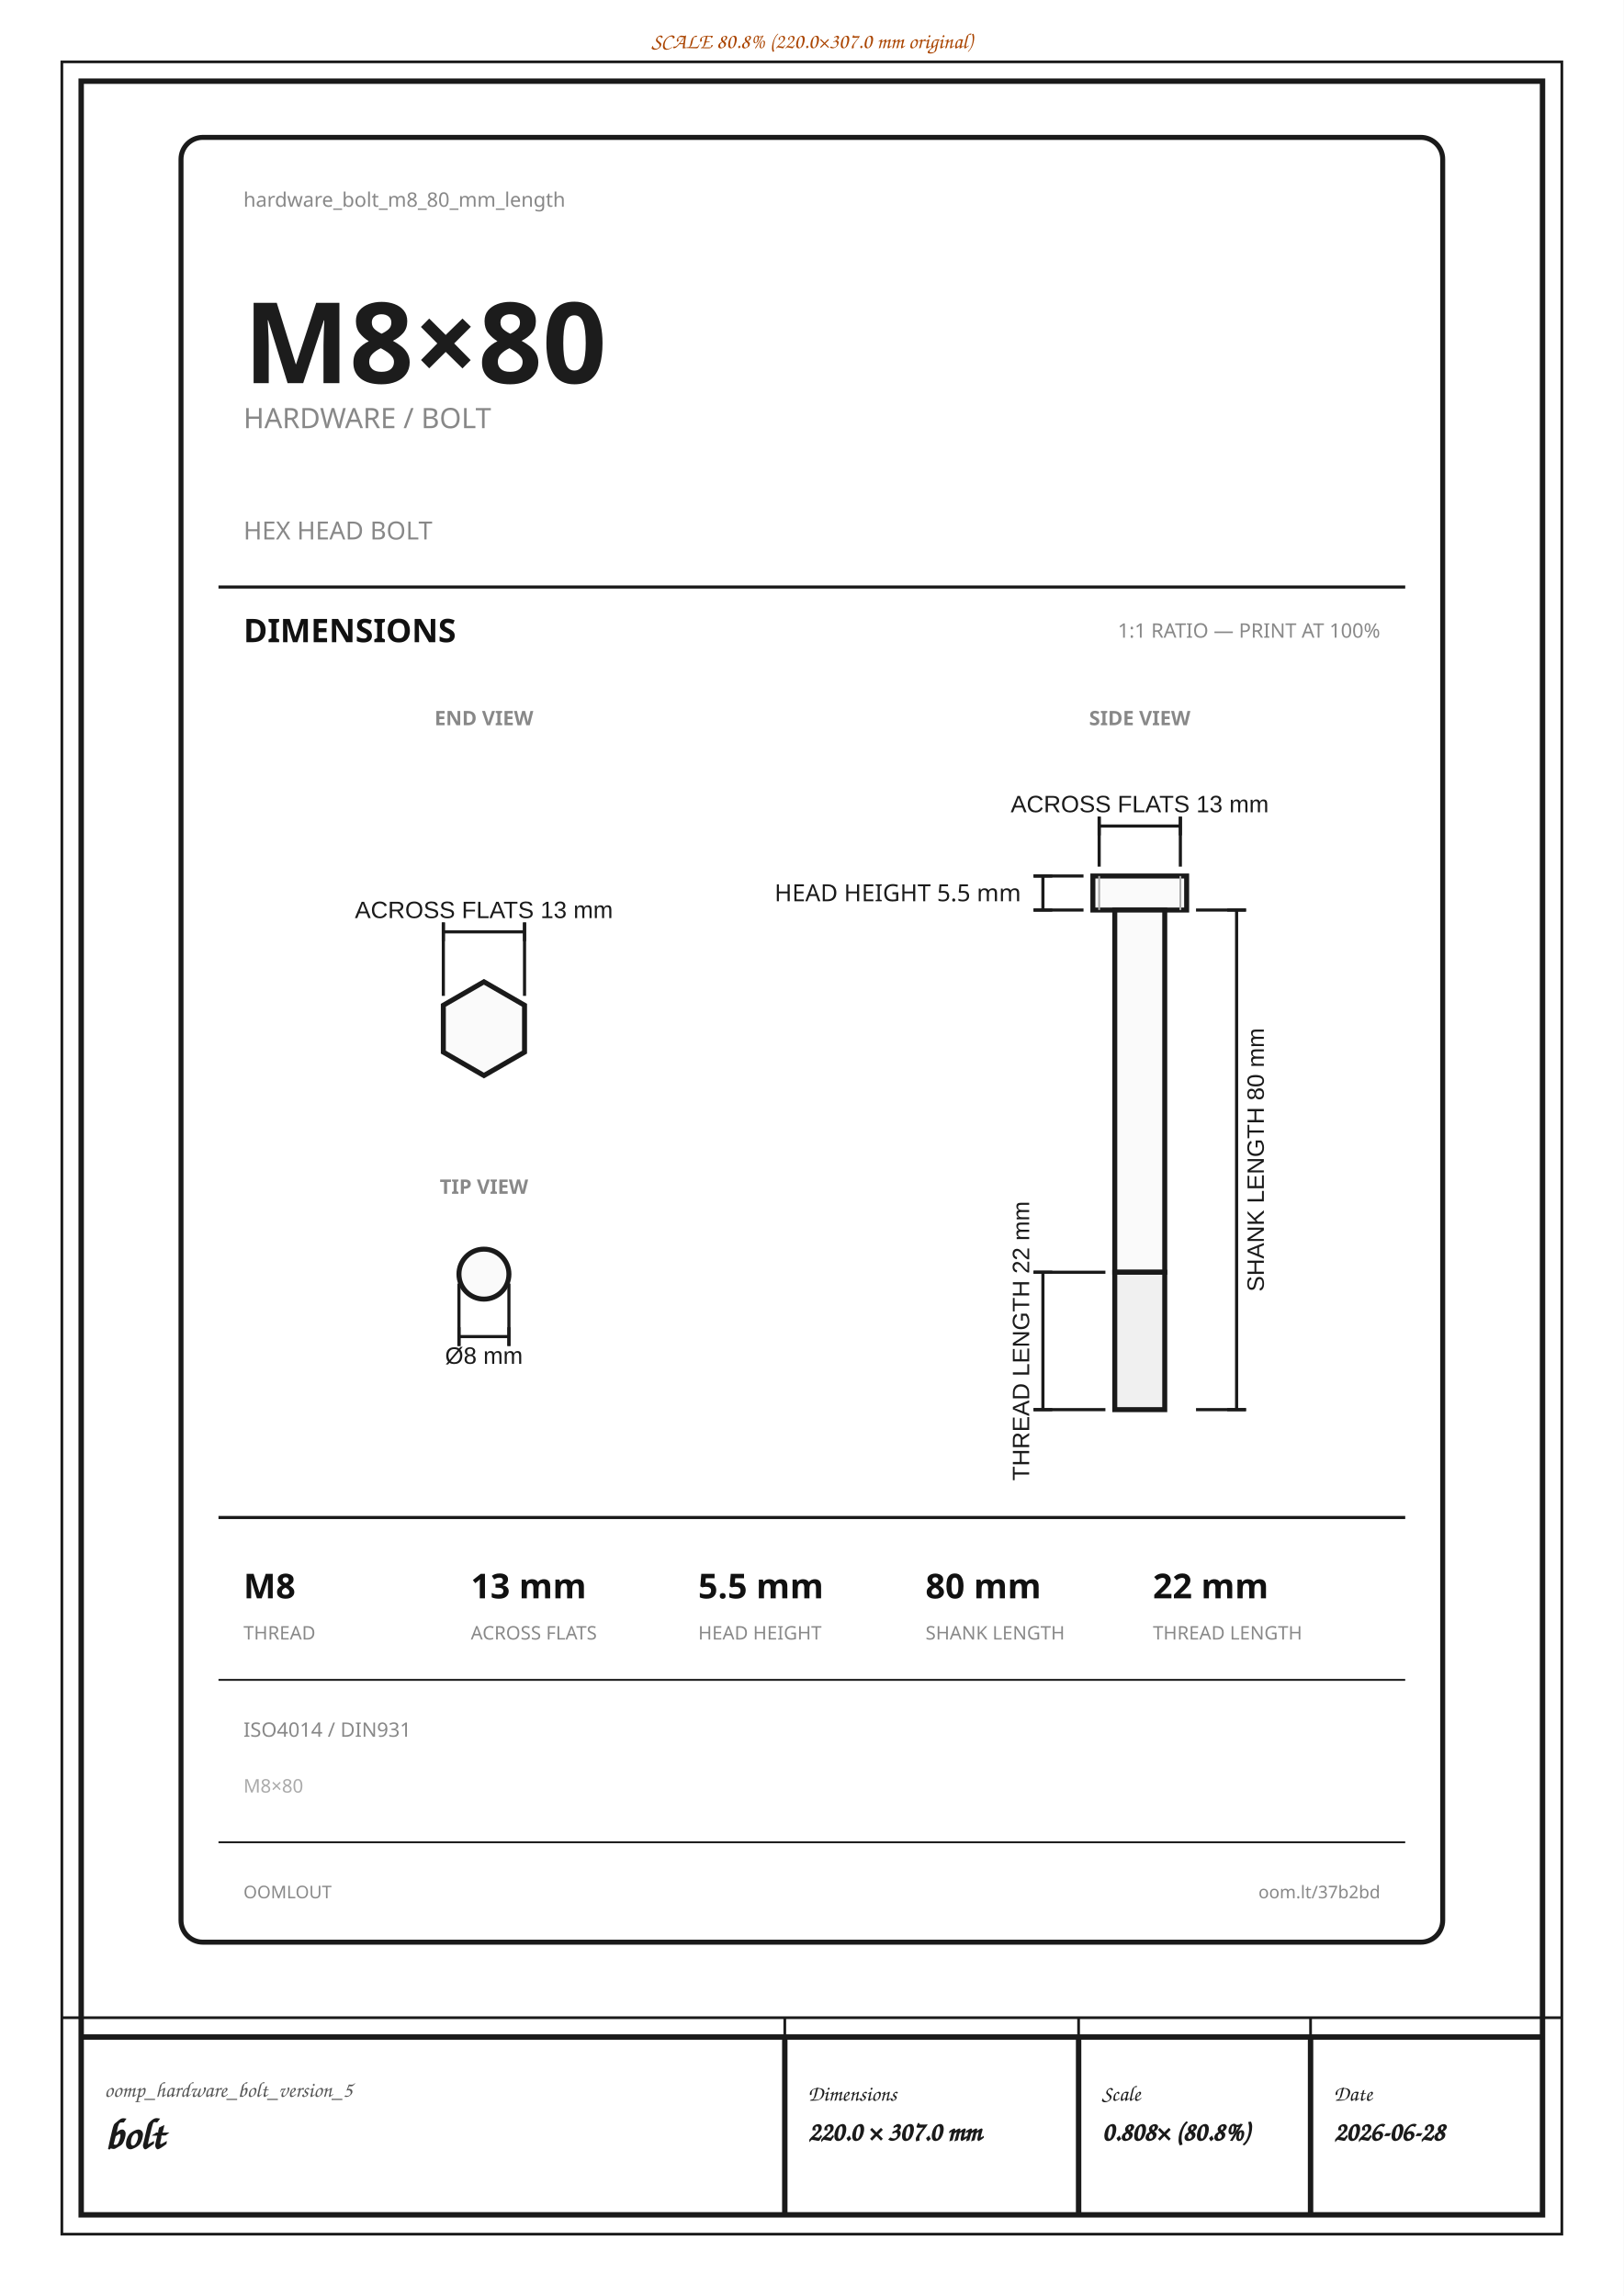
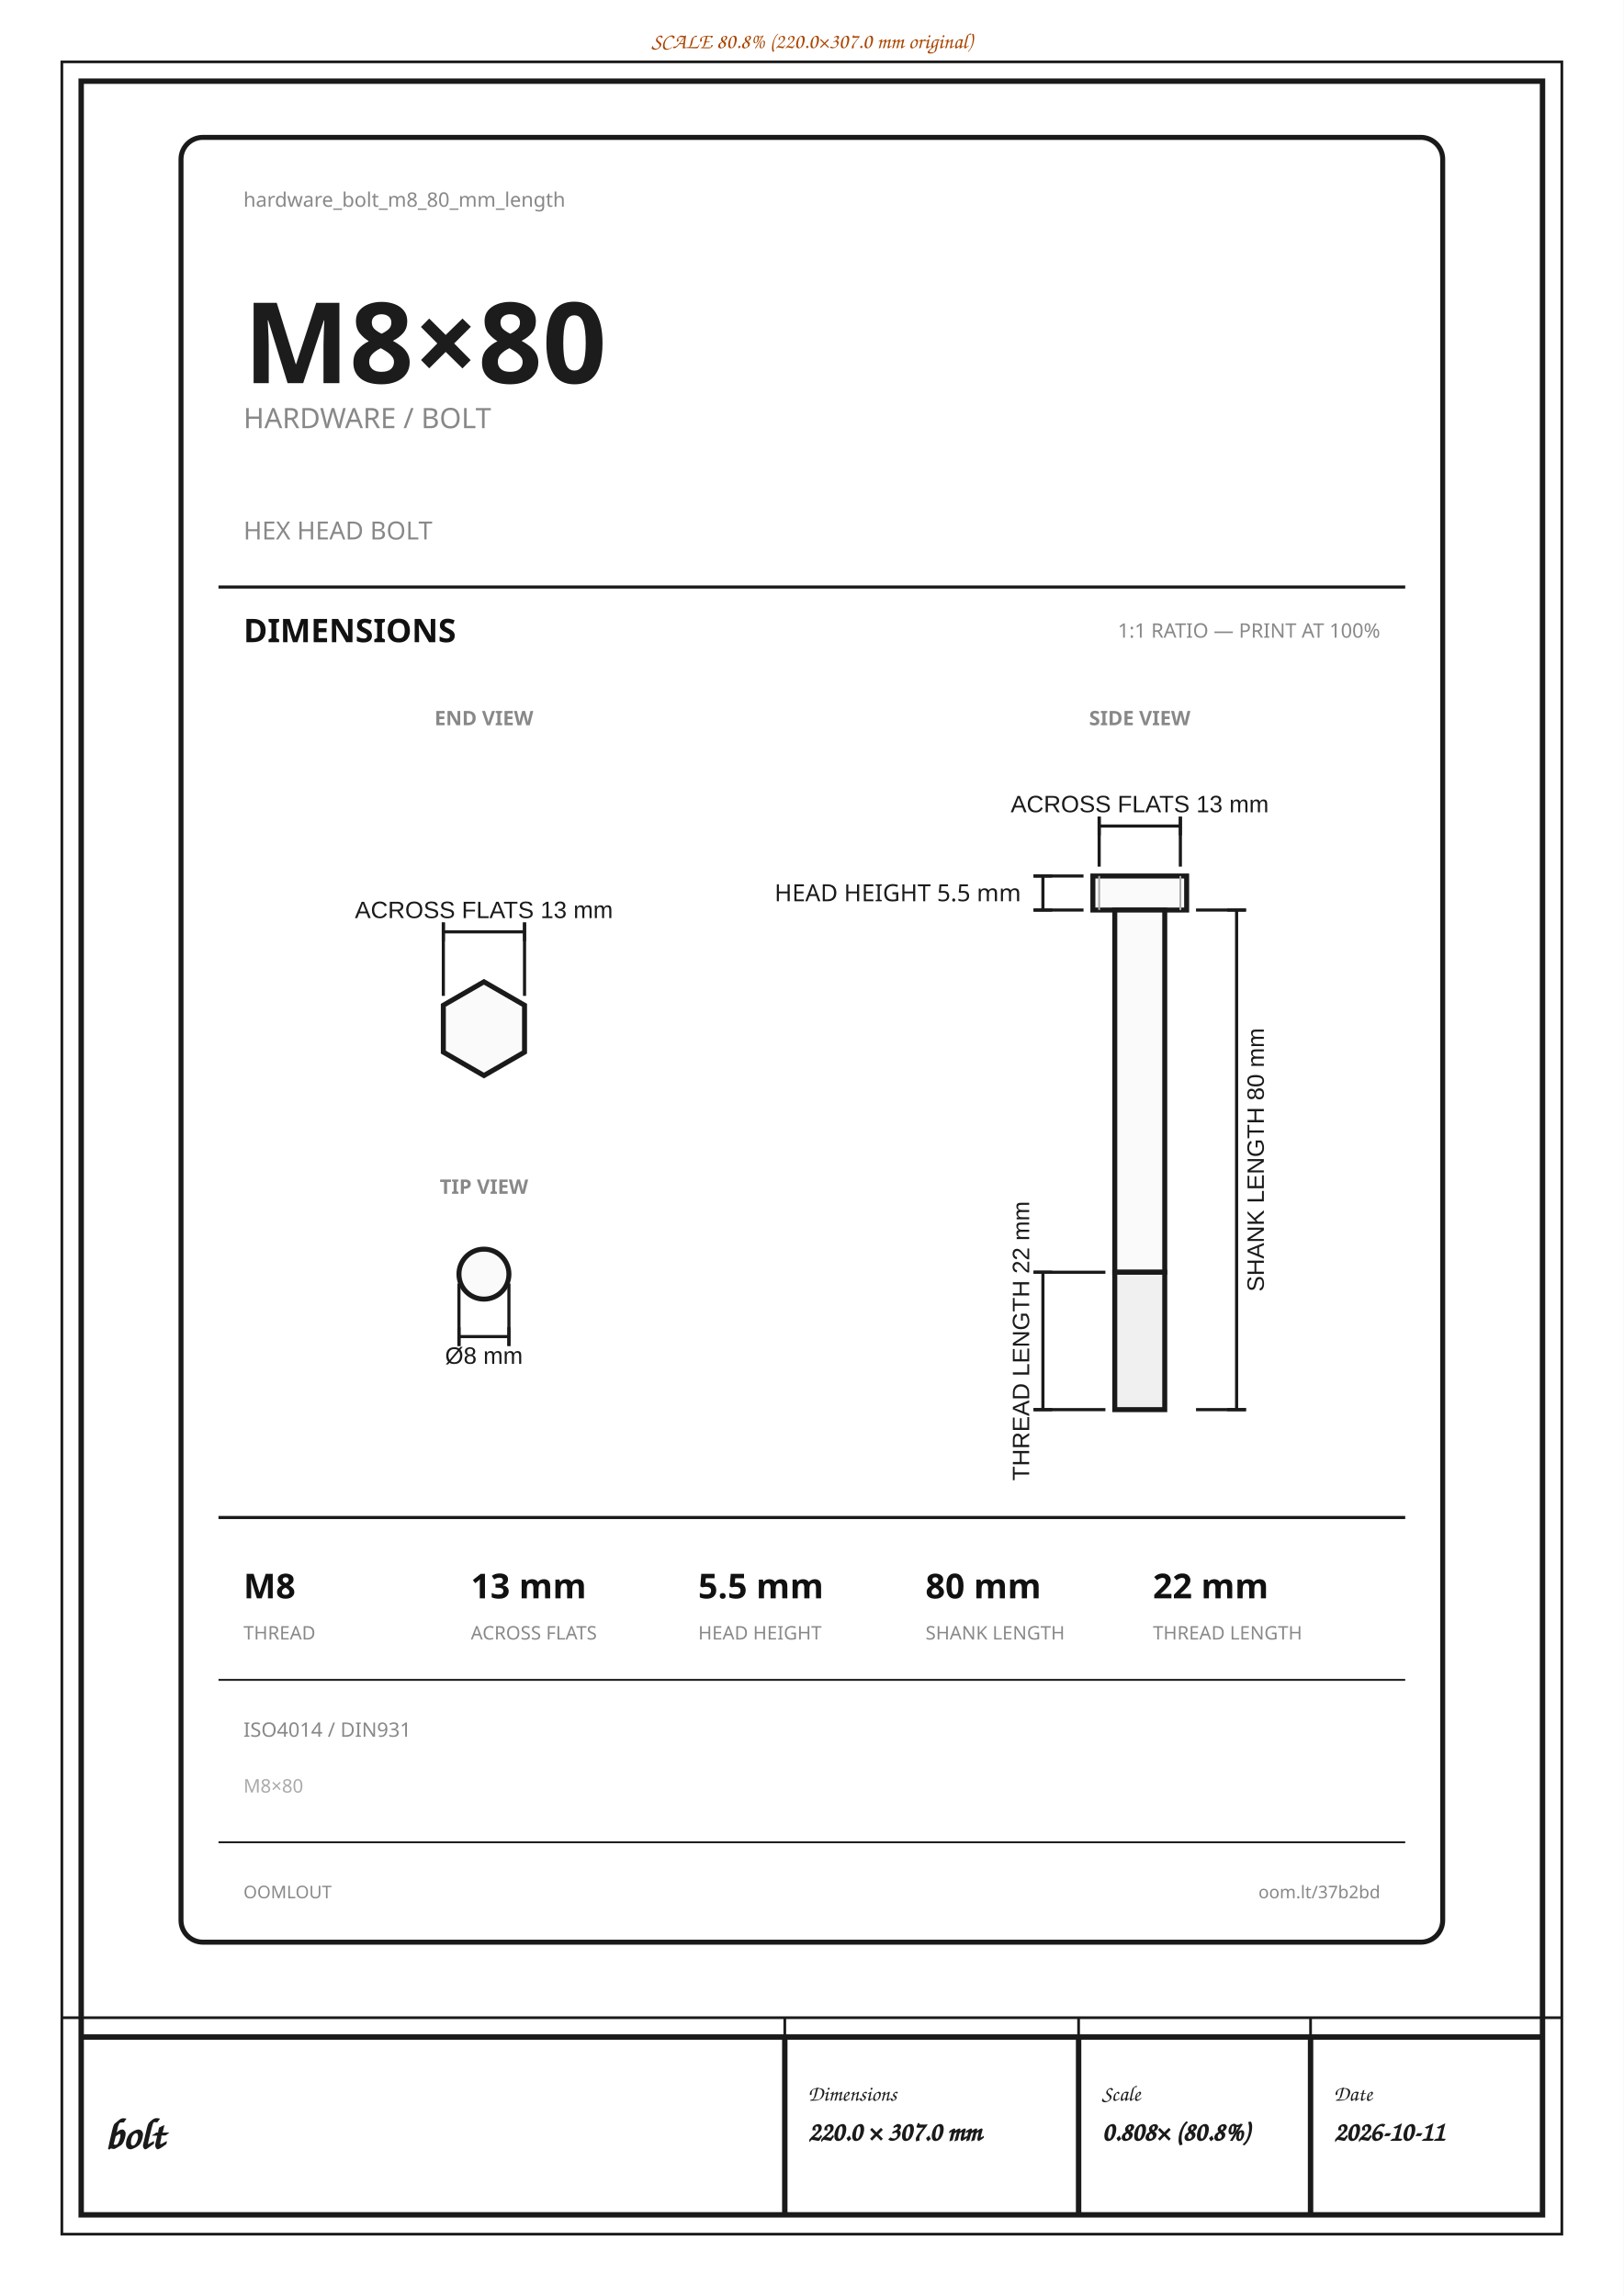
<svg xmlns="http://www.w3.org/2000/svg" width="210mm" height="297mm" viewBox="0 0 210 297">
  <rect x="0" y="0" width="210" height="297" fill="white" stroke="none" />
  <rect x="8" y="8" width="194" height="281" fill="none" stroke="#1A1A1A" stroke-width="0.35" />
  <rect x="10.5" y="10.5" width="189" height="276" fill="none" stroke="#1A1A1A" stroke-width="0.7" />
  <line x1="8" y1="261" x2="202" y2="261" stroke="#1A1A1A" stroke-width="0.35" />
  <line x1="10.5" y1="263.5" x2="199.5" y2="263.5" stroke="#1A1A1A" stroke-width="0.7" />
  <line x1="101.5" y1="261" x2="101.5" y2="286.5" stroke="#1A1A1A" stroke-width="0.35" />
  <line x1="101.5" y1="263.5" x2="101.5" y2="286.5" stroke="#1A1A1A" stroke-width="0.7" />
  <line x1="139.5" y1="261" x2="139.5" y2="286.5" stroke="#1A1A1A" stroke-width="0.35" />
  <line x1="139.5" y1="263.5" x2="139.5" y2="286.5" stroke="#1A1A1A" stroke-width="0.7" />
  <line x1="169.5" y1="261" x2="169.5" y2="286.5" stroke="#1A1A1A" stroke-width="0.35" />
  <line x1="169.5" y1="263.5" x2="169.5" y2="286.5" stroke="#1A1A1A" stroke-width="0.7" />
-   <text x="13.5" y="270.5" font-family="Swis721 Blk BT, comic sans ms" font-size="2.8" font-weight="normal" text-anchor="start" dominant-baseline="middle" fill="#555555" textLength="85" lengthAdjust="spacingAndGlyphs">oomp_hardware_bolt_version_5</text>
  <text x="13.5" y="276.5" font-family="Swis721 Blk BT, comic sans ms" font-size="5.5" font-weight="bold" text-anchor="start" dominant-baseline="middle" fill="#1A1A1A" textLength="85" lengthAdjust="spacingAndGlyphs">bolt</text>
  <text x="104.5" y="271" font-family="Swis721 Blk BT, comic sans ms" font-size="2.8" font-weight="normal" text-anchor="start" dominant-baseline="middle" fill="#1A1A1A">Dimensions</text>
  <text x="104.5" y="276" font-family="Swis721 Blk BT, comic sans ms" font-size="3.5" font-weight="bold" text-anchor="start" dominant-baseline="middle" fill="#1A1A1A">220.0 × 307.0 mm</text>
  <text x="142.5" y="271" font-family="Swis721 Blk BT, comic sans ms" font-size="2.8" font-weight="normal" text-anchor="start" dominant-baseline="middle" fill="#1A1A1A">Scale</text>
  <text x="142.5" y="276" font-family="Swis721 Blk BT, comic sans ms" font-size="3.5" font-weight="bold" text-anchor="start" dominant-baseline="middle" fill="#1A1A1A">0.808× (80.8%)</text>
  <text x="172.5" y="271" font-family="Swis721 Blk BT, comic sans ms" font-size="2.8" font-weight="normal" text-anchor="start" dominant-baseline="middle" fill="#1A1A1A">Date</text>
-   <text x="172.5" y="276" font-family="Swis721 Blk BT, comic sans ms" font-size="3.5" font-weight="bold" text-anchor="start" dominant-baseline="middle" fill="#1A1A1A">2026-06-28</text>
+   <text x="172.5" y="276" font-family="Swis721 Blk BT, comic sans ms" font-size="3.5" font-weight="bold" text-anchor="start" dominant-baseline="middle" fill="#1A1A1A">2026-10-11</text>
  <text x="105" y="5.5" font-family="Swis721 Blk BT, comic sans ms" font-size="2.8" font-weight="normal" text-anchor="middle" dominant-baseline="middle" fill="#AA4400">SCALE 80.8%  (220.0×307.0 mm original)</text>
  <g transform="translate(16.1401,10.5) scale(0.807818)">
    <rect x="5" y="5" width="210" height="297" fill="#ffffff" stroke="none" />
    <rect x="9" y="9" width="202" height="289" rx="3.5" ry="3.5" fill="none" stroke="#1A1A1A" stroke-width="0.8" />
    <text x="19" y="19" font-family="sans-serif" font-size="3.2" text-anchor="start" dominant-baseline="middle" fill="#888888">hardware_bolt_m8_80_mm_length</text>
    <text x="19" y="42" font-family="sans-serif" font-size="18" font-weight="bold" text-anchor="start" dominant-baseline="middle" fill="#1C1C1C">M8×80</text>
    <text x="19" y="54" font-family="sans-serif" font-size="4.5" text-anchor="start" dominant-baseline="middle" fill="#888888">HARDWARE / BOLT</text>
    <text x="19" y="72" font-family="sans-serif" font-size="4" text-anchor="start" dominant-baseline="middle" fill="#888888">HEX HEAD BOLT</text>
    <line x1="15" y1="81" x2="205" y2="81" fill="#333333" stroke="#1A1A1A" stroke-width="0.5" />
    <text x="19" y="88" font-family="sans-serif" font-size="5.2" font-weight="bold" text-anchor="start" dominant-baseline="middle" fill="#111111">DIMENSIONS</text>
    <text x="201" y="88" font-family="sans-serif" font-size="3.2" text-anchor="end" dominant-baseline="middle" fill="#888888">1:1 RATIO  —  PRINT AT 100%</text>
    <text x="57.5" y="102" font-family="sans-serif" font-size="3.2" font-weight="bold" text-anchor="middle" dominant-baseline="middle" fill="#888888">END VIEW</text>
    <text x="162.5" y="102" font-family="sans-serif" font-size="3.2" font-weight="bold" text-anchor="middle" dominant-baseline="middle" fill="#888888">SIDE VIEW</text>
    <polygon points="57.5,144.218 51,147.971 51,155.476 57.5,159.229 64,155.476 64,147.971" fill="#FAFAFA" stroke="#1A1A1A" stroke-width="0.8" />
    <line x1="51" y1="146.471" x2="51" y2="134.718" fill="#1A1A1A" stroke="#1A1A1A" stroke-width="0.5" />
    <line x1="64" y1="146.471" x2="64" y2="134.718" fill="#1A1A1A" stroke="#1A1A1A" stroke-width="0.5" />
    <line x1="51" y1="136.218" x2="64" y2="136.218" fill="#1A1A1A" stroke="#1A1A1A" stroke-width="0.5" />
    <line x1="51" y1="137.718" x2="51" y2="134.718" fill="#1A1A1A" stroke="#1A1A1A" stroke-width="0.5" />
    <line x1="64" y1="137.718" x2="64" y2="134.718" fill="#1A1A1A" stroke="#1A1A1A" stroke-width="0.5" />
    <text x="57.5" y="132.938" font-family="Arial, Helvetica, sans-serif" font-size="3.8" text-anchor="middle" dominant-baseline="middle" fill="#1A1A1A">ACROSS FLATS  13 mm</text>
    <text x="57.5" y="177.029" font-family="sans-serif" font-size="3.2" font-weight="bold" text-anchor="middle" dominant-baseline="middle" fill="#888888">TIP VIEW</text>
    <circle cx="57.5" cy="191.029" r="4" fill="#FAFAFA" stroke="#1A1A1A" stroke-width="0.8" />
    <line x1="53.5" y1="192.529" x2="53.5" y2="202.529" fill="#1A1A1A" stroke="#1A1A1A" stroke-width="0.5" />
    <line x1="61.5" y1="192.529" x2="61.5" y2="202.529" fill="#1A1A1A" stroke="#1A1A1A" stroke-width="0.5" />
    <line x1="53.5" y1="201.029" x2="61.5" y2="201.029" fill="#1A1A1A" stroke="#1A1A1A" stroke-width="0.5" />
    <line x1="53.5" y1="202.529" x2="53.5" y2="199.529" fill="#1A1A1A" stroke="#1A1A1A" stroke-width="0.5" />
    <line x1="61.5" y1="202.529" x2="61.5" y2="199.529" fill="#1A1A1A" stroke="#1A1A1A" stroke-width="0.5" />
    <text x="57.5" y="204.309" font-family="Arial, Helvetica, sans-serif" font-size="3.8" text-anchor="middle" dominant-baseline="middle" fill="#1A1A1A">Ø8 mm</text>
    <rect x="154.994" y="127.275" width="15.011" height="5.45" fill="#FAFAFA" stroke="#1A1A1A" stroke-width="0.8" />
    <line x1="156" y1="132.725" x2="156" y2="127.275" fill="#333333" stroke="#AAAAAA" stroke-width="0.3" />
    <line x1="169" y1="132.725" x2="169" y2="127.275" fill="#333333" stroke="#AAAAAA" stroke-width="0.3" />
    <rect x="158.5" y="132.725" width="8" height="58" fill="#FAFAFA" stroke="#1A1A1A" stroke-width="0.8" />
    <rect x="158.5" y="190.725" width="8" height="22" fill="#F0F0F0" stroke="#1A1A1A" stroke-width="0.8" />
    <line x1="156" y1="125.775" x2="156" y2="117.775" fill="#1A1A1A" stroke="#1A1A1A" stroke-width="0.5" />
    <line x1="169" y1="125.775" x2="169" y2="117.775" fill="#1A1A1A" stroke="#1A1A1A" stroke-width="0.5" />
    <line x1="156" y1="119.275" x2="169" y2="119.275" fill="#1A1A1A" stroke="#1A1A1A" stroke-width="0.5" />
    <line x1="156" y1="120.775" x2="156" y2="117.775" fill="#1A1A1A" stroke="#1A1A1A" stroke-width="0.5" />
    <line x1="169" y1="120.775" x2="169" y2="117.775" fill="#1A1A1A" stroke="#1A1A1A" stroke-width="0.5" />
    <text x="162.5" y="115.995" font-family="Arial, Helvetica, sans-serif" font-size="3.8" text-anchor="middle" dominant-baseline="middle" fill="#1A1A1A">ACROSS FLATS  13 mm</text>
    <line x1="153.494" y1="132.725" x2="145.494" y2="132.725" fill="#333333" stroke="#1A1A1A" stroke-width="0.5" />
    <line x1="145.494" y1="132.725" x2="148.494" y2="132.725" fill="#333333" stroke="#1A1A1A" stroke-width="0.5" />
    <line x1="153.494" y1="127.275" x2="145.494" y2="127.275" fill="#333333" stroke="#1A1A1A" stroke-width="0.5" />
    <line x1="145.494" y1="127.275" x2="148.494" y2="127.275" fill="#333333" stroke="#1A1A1A" stroke-width="0.5" />
    <line x1="146.994" y1="132.725" x2="146.994" y2="127.275" fill="#333333" stroke="#1A1A1A" stroke-width="0.5" />
    <text x="143.494" y="130" font-family="sans-serif" font-size="3.8" text-anchor="end" dominant-baseline="middle" fill="#1A1A1A">HEAD HEIGHT  5.5 mm</text>
    <line x1="171.506" y1="212.725" x2="179.506" y2="212.725" fill="#1A1A1A" stroke="#1A1A1A" stroke-width="0.5" />
    <line x1="171.506" y1="132.725" x2="179.506" y2="132.725" fill="#1A1A1A" stroke="#1A1A1A" stroke-width="0.5" />
    <line x1="178.006" y1="212.725" x2="178.006" y2="132.725" fill="#1A1A1A" stroke="#1A1A1A" stroke-width="0.5" />
    <line x1="176.506" y1="212.725" x2="179.506" y2="212.725" fill="#1A1A1A" stroke="#1A1A1A" stroke-width="0.5" />
    <line x1="176.506" y1="132.725" x2="179.506" y2="132.725" fill="#1A1A1A" stroke="#1A1A1A" stroke-width="0.5" />
    <text x="181.286" y="172.725" font-family="Arial, Helvetica, sans-serif" font-size="3.8" text-anchor="middle" dominant-baseline="middle" fill="#1A1A1A" transform="rotate(-90.000,181.2856,172.725)">SHANK LENGTH  80 mm</text>
    <line x1="157" y1="212.725" x2="145.494" y2="212.725" fill="#1A1A1A" stroke="#1A1A1A" stroke-width="0.5" />
    <line x1="157" y1="190.725" x2="145.494" y2="190.725" fill="#1A1A1A" stroke="#1A1A1A" stroke-width="0.5" />
    <line x1="146.994" y1="212.725" x2="146.994" y2="190.725" fill="#1A1A1A" stroke="#1A1A1A" stroke-width="0.5" />
    <line x1="145.494" y1="212.725" x2="148.494" y2="212.725" fill="#1A1A1A" stroke="#1A1A1A" stroke-width="0.5" />
    <line x1="145.494" y1="190.725" x2="148.494" y2="190.725" fill="#1A1A1A" stroke="#1A1A1A" stroke-width="0.5" />
    <text x="143.714" y="201.725" font-family="Arial, Helvetica, sans-serif" font-size="3.8" text-anchor="middle" dominant-baseline="middle" fill="#1A1A1A" transform="rotate(-90.000,143.7144,201.725)">THREAD LENGTH  22 mm</text>
    <line x1="15" y1="230" x2="205" y2="230" fill="#333333" stroke="#1A1A1A" stroke-width="0.5" />
    <text x="19" y="241" font-family="sans-serif" font-size="5.5" font-weight="bold" text-anchor="start" dominant-baseline="middle" fill="#111111">M8</text>
    <text x="19" y="248.5" font-family="sans-serif" font-size="3" text-anchor="start" dominant-baseline="middle" fill="#888888">THREAD</text>
    <text x="55.4" y="241" font-family="sans-serif" font-size="5.5" font-weight="bold" text-anchor="start" dominant-baseline="middle" fill="#111111">13 mm</text>
    <text x="55.4" y="248.5" font-family="sans-serif" font-size="3" text-anchor="start" dominant-baseline="middle" fill="#888888">ACROSS FLATS</text>
    <text x="91.8" y="241" font-family="sans-serif" font-size="5.5" font-weight="bold" text-anchor="start" dominant-baseline="middle" fill="#111111">5.5 mm</text>
    <text x="91.8" y="248.5" font-family="sans-serif" font-size="3" text-anchor="start" dominant-baseline="middle" fill="#888888">HEAD HEIGHT</text>
    <text x="128.2" y="241" font-family="sans-serif" font-size="5.5" font-weight="bold" text-anchor="start" dominant-baseline="middle" fill="#111111">80 mm</text>
    <text x="128.2" y="248.5" font-family="sans-serif" font-size="3" text-anchor="start" dominant-baseline="middle" fill="#888888">SHANK LENGTH</text>
    <text x="164.6" y="241" font-family="sans-serif" font-size="5.5" font-weight="bold" text-anchor="start" dominant-baseline="middle" fill="#111111">22 mm</text>
    <text x="164.6" y="248.5" font-family="sans-serif" font-size="3" text-anchor="start" dominant-baseline="middle" fill="#888888">THREAD LENGTH</text>
    <line x1="15" y1="256" x2="205" y2="256" fill="#333333" stroke="#1A1A1A" stroke-width="0.3" />
    <text x="19" y="264" font-family="sans-serif" font-size="3.2" text-anchor="start" dominant-baseline="middle" fill="#888888">ISO4014 / DIN931</text>
    <text x="19" y="273" font-family="sans-serif" font-size="3" text-anchor="start" dominant-baseline="middle" fill="#aaaaaa">M8×80</text>
    <line x1="15" y1="282" x2="205" y2="282" fill="#333333" stroke="#1A1A1A" stroke-width="0.3" />
    <text x="19" y="290" font-family="sans-serif" font-size="2.8" text-anchor="start" dominant-baseline="middle" fill="#888888">OOMLOUT</text>
    <text x="201" y="290" font-family="sans-serif" font-size="2.8" text-anchor="end" dominant-baseline="middle" fill="#888888">oom.lt/37b2bd</text>
  </g>
</svg>
